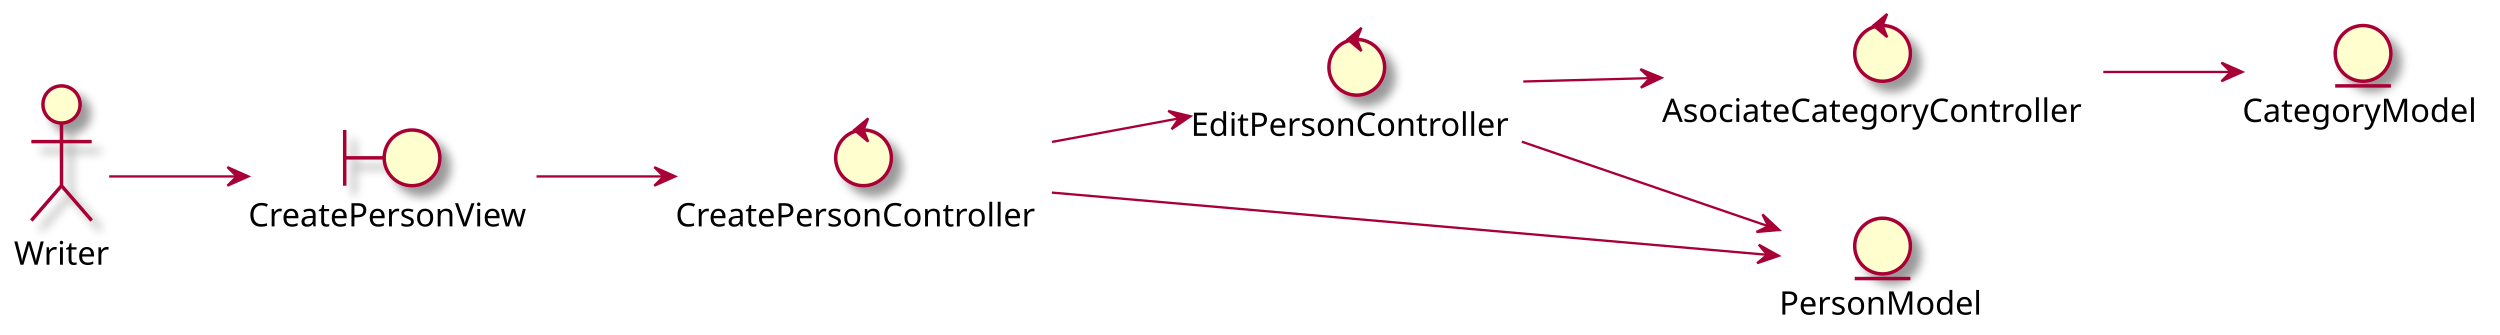
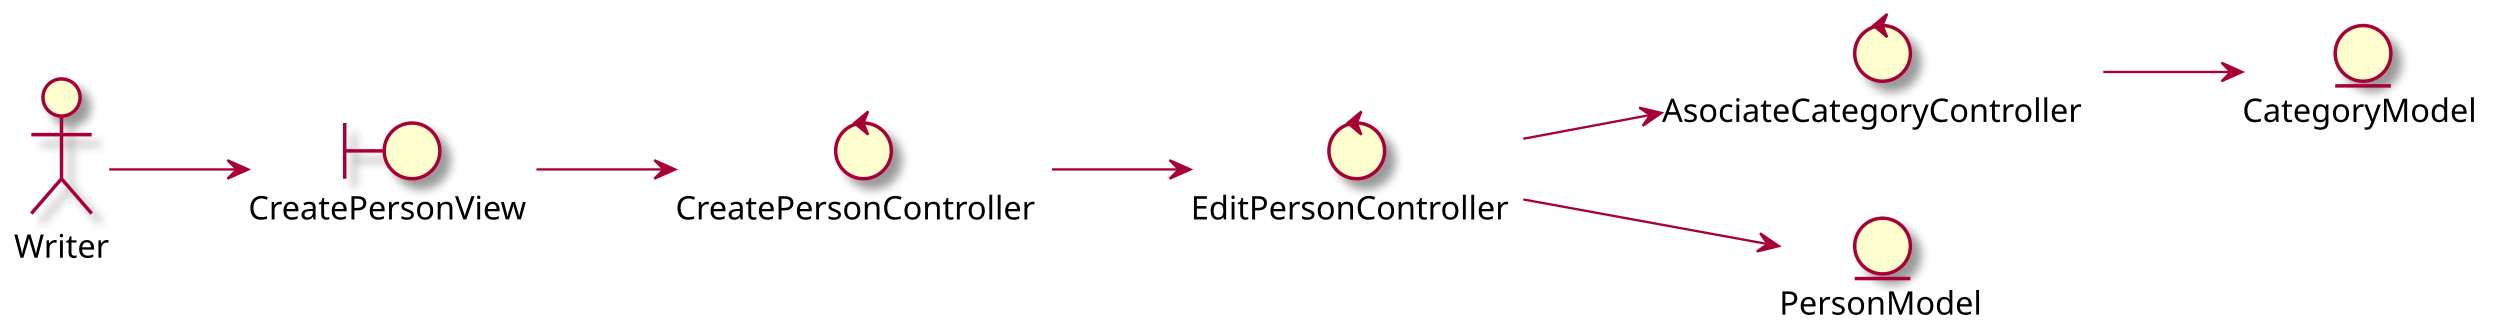
<svg xmlns="http://www.w3.org/2000/svg" contentScriptType="application/ecmascript" contentStyleType="text/css" height="144px" preserveAspectRatio="none" style="width:1077px;height:144px;" version="1.1" viewBox="0 0 1077 144" width="1077px" zoomAndPan="magnify">
  <defs>
-     <filter height="300%" id="f8ehqgi18fqcx" width="300%" x="-1" y="-1">
+     <filter height="300%" id="f1jsz1te0yzd5f" width="300%" x="-1" y="-1">
      <feGaussianBlur result="blurOut" stdDeviation="2.0" />
      <feColorMatrix in="blurOut" result="blurOut2" type="matrix" values="0 0 0 0 0 0 0 0 0 0 0 0 0 0 0 0 0 0 .4 0" />
      <feOffset dx="4.0" dy="4.0" in="blurOut2" result="blurOut3" />
      <feBlend in="SourceGraphic" in2="blurOut3" mode="normal" />
    </filter>
  </defs>
  <g>
-     <ellipse cx="26.5" cy="45" fill="#FEFECE" filter="url(#f8ehqgi18fqcx)" rx="8" ry="8" style="stroke:#A80036;stroke-width:1.5;" />
-     <path d="M26.5,53 L26.5,80 M13.5,61 L39.5,61 M26.5,80 L13.5,95 M26.5,80 L39.5,95 " fill="none" filter="url(#f8ehqgi18fqcx)" style="stroke:#A80036;stroke-width:1.5;" />
-     <text fill="#000000" font-family="sans-serif" font-size="14" lengthAdjust="spacing" textLength="41" x="6" y="114.035">Writer</text>
-     <path d="M148.5,56 L148.5,80 M148.5,68 L165.5,68 " fill="none" filter="url(#f8ehqgi18fqcx)" style="stroke:#A80036;stroke-width:1.5;" />
-     <ellipse cx="177.5" cy="68" fill="#FEFECE" filter="url(#f8ehqgi18fqcx)" rx="12" ry="12" style="stroke:#A80036;stroke-width:1.5;" />
-     <text fill="#000000" font-family="sans-serif" font-size="14" lengthAdjust="spacing" textLength="124" x="107" y="97.535">CreatePersonView</text>
-     <ellipse cx="372" cy="68" fill="#FEFECE" filter="url(#f8ehqgi18fqcx)" rx="12" ry="12" style="stroke:#A80036;stroke-width:1.5;" />
-     <polygon fill="#A80036" points="368,56,374,51,372,56,374,61,368,56" style="stroke:#A80036;stroke-width:1.0;" />
-     <text fill="#000000" font-family="sans-serif" font-size="14" lengthAdjust="spacing" textLength="162" x="291" y="97.535">CreatePersonController</text>
-     <ellipse cx="584.5" cy="29" fill="#FEFECE" filter="url(#f8ehqgi18fqcx)" rx="12" ry="12" style="stroke:#A80036;stroke-width:1.5;" />
-     <polygon fill="#A80036" points="580.5,17,586.5,12,584.5,17,586.5,22,580.5,17" style="stroke:#A80036;stroke-width:1.0;" />
-     <text fill="#000000" font-family="sans-serif" font-size="14" lengthAdjust="spacing" textLength="143" x="513" y="58.535">EditPersonController</text>
-     <ellipse cx="811" cy="23" fill="#FEFECE" filter="url(#f8ehqgi18fqcx)" rx="12" ry="12" style="stroke:#A80036;stroke-width:1.5;" />
+     <ellipse cx="26.5" cy="42" fill="#FEFECE" filter="url(#f1jsz1te0yzd5f)" rx="8" ry="8" style="stroke:#A80036;stroke-width:1.5;" />
+     <path d="M26.5,50 L26.5,77 M13.5,58 L39.5,58 M26.5,77 L13.5,92 M26.5,77 L39.5,92 " fill="none" filter="url(#f1jsz1te0yzd5f)" style="stroke:#A80036;stroke-width:1.5;" />
+     <text fill="#000000" font-family="sans-serif" font-size="14" lengthAdjust="spacing" textLength="41" x="6" y="111.035">Writer</text>
+     <path d="M148.5,53 L148.5,77 M148.5,65 L165.5,65 " fill="none" filter="url(#f1jsz1te0yzd5f)" style="stroke:#A80036;stroke-width:1.5;" />
+     <ellipse cx="177.5" cy="65" fill="#FEFECE" filter="url(#f1jsz1te0yzd5f)" rx="12" ry="12" style="stroke:#A80036;stroke-width:1.5;" />
+     <text fill="#000000" font-family="sans-serif" font-size="14" lengthAdjust="spacing" textLength="124" x="107" y="94.535">CreatePersonView</text>
+     <ellipse cx="372" cy="65" fill="#FEFECE" filter="url(#f1jsz1te0yzd5f)" rx="12" ry="12" style="stroke:#A80036;stroke-width:1.5;" />
+     <polygon fill="#A80036" points="368,53,374,48,372,53,374,58,368,53" style="stroke:#A80036;stroke-width:1.0;" />
+     <text fill="#000000" font-family="sans-serif" font-size="14" lengthAdjust="spacing" textLength="162" x="291" y="94.535">CreatePersonController</text>
+     <ellipse cx="584.5" cy="65" fill="#FEFECE" filter="url(#f1jsz1te0yzd5f)" rx="12" ry="12" style="stroke:#A80036;stroke-width:1.5;" />
+     <polygon fill="#A80036" points="580.5,53,586.5,48,584.5,53,586.5,58,580.5,53" style="stroke:#A80036;stroke-width:1.0;" />
+     <text fill="#000000" font-family="sans-serif" font-size="14" lengthAdjust="spacing" textLength="143" x="513" y="94.535">EditPersonController</text>
+     <ellipse cx="811" cy="23" fill="#FEFECE" filter="url(#f1jsz1te0yzd5f)" rx="12" ry="12" style="stroke:#A80036;stroke-width:1.5;" />
    <polygon fill="#A80036" points="807,11,813,6,811,11,813,16,807,11" style="stroke:#A80036;stroke-width:1.0;" />
    <text fill="#000000" font-family="sans-serif" font-size="14" lengthAdjust="spacing" textLength="190" x="716" y="52.535">AsociateCategoryController</text>
-     <ellipse cx="811" cy="106" fill="#FEFECE" filter="url(#f8ehqgi18fqcx)" rx="12" ry="12" style="stroke:#A80036;stroke-width:1.5;" />
+     <ellipse cx="811" cy="106" fill="#FEFECE" filter="url(#f1jsz1te0yzd5f)" rx="12" ry="12" style="stroke:#A80036;stroke-width:1.5;" />
    <line style="stroke:#A80036;stroke-width:1.5;" x1="799" x2="823" y1="120" y2="120" />
    <text fill="#000000" font-family="sans-serif" font-size="14" lengthAdjust="spacing" textLength="89" x="766.5" y="135.535">PersonModel</text>
-     <ellipse cx="1018" cy="23" fill="#FEFECE" filter="url(#f8ehqgi18fqcx)" rx="12" ry="12" style="stroke:#A80036;stroke-width:1.5;" />
+     <ellipse cx="1018" cy="23" fill="#FEFECE" filter="url(#f1jsz1te0yzd5f)" rx="12" ry="12" style="stroke:#A80036;stroke-width:1.5;" />
    <line style="stroke:#A80036;stroke-width:1.5;" x1="1006" x2="1030" y1="37" y2="37" />
    <text fill="#000000" font-family="sans-serif" font-size="14" lengthAdjust="spacing" textLength="104" x="966" y="52.535">CategoryModel</text>
-     <path d="M47.04,76 C61.42,76 81.89,76 101.91,76 " fill="none" id="Writer-to-CreatePersonView" style="stroke:#A80036;stroke-width:1.0;" />
-     <polygon fill="#A80036" points="106.98,76,97.98,72,101.98,76,97.98,80,106.98,76" style="stroke:#A80036;stroke-width:1.0;" />
-     <path d="M231.13,76 C248.33,76 267.37,76 285.72,76 " fill="none" id="CreatePersonView-to-CreatePersonController" style="stroke:#A80036;stroke-width:1.0;" />
-     <polygon fill="#A80036" points="290.87,76,281.87,72,285.87,76,281.87,80,290.87,76" style="stroke:#A80036;stroke-width:1.0;" />
-     <path d="M453.18,61.14 C471.13,57.82 490.11,54.3 507.87,51.01 " fill="none" id="CreatePersonController-to-EditPersonController" style="stroke:#A80036;stroke-width:1.0;" />
-     <polygon fill="#A80036" points="512.84,50.09,503.267,47.777,507.922,50.991,504.708,55.646,512.84,50.09" style="stroke:#A80036;stroke-width:1.0;" />
-     <path d="M656.23,35.11 C673.49,34.65 692.29,34.15 710.62,33.66 " fill="none" id="EditPersonController-to-AsociateCategoryController" style="stroke:#A80036;stroke-width:1.0;" />
-     <polygon fill="#A80036" points="715.78,33.52,706.669,29.779,710.782,33.663,706.898,37.775,715.78,33.52" style="stroke:#A80036;stroke-width:1.0;" />
-     <path d="M655.61,61.05 C690.05,72.86 730.68,86.79 761.61,97.4 " fill="none" id="EditPersonController-to-PersonModel" style="stroke:#A80036;stroke-width:1.0;" />
-     <polygon fill="#A80036" points="766.49,99.08,759.283,92.367,761.763,97.452,756.678,99.931,766.49,99.08" style="stroke:#A80036;stroke-width:1.0;" />
-     <path d="M453.15,82.97 C543.15,90.8 686.33,103.25 761.03,109.74 " fill="none" id="CreatePersonController-to-PersonModel" style="stroke:#A80036;stroke-width:1.0;" />
-     <polygon fill="#A80036" points="766.29,110.2,757.679,105.419,761.31,109.758,756.971,113.388,766.29,110.2" style="stroke:#A80036;stroke-width:1.0;" />
+     <path d="M47.04,73 C61.42,73 81.89,73 101.91,73 " fill="none" id="Writer-to-CreatePersonView" style="stroke:#A80036;stroke-width:1.0;" />
+     <polygon fill="#A80036" points="106.98,73,97.98,69,101.98,73,97.98,77,106.98,73" style="stroke:#A80036;stroke-width:1.0;" />
+     <path d="M231.13,73 C248.33,73 267.37,73 285.72,73 " fill="none" id="CreatePersonView-to-CreatePersonController" style="stroke:#A80036;stroke-width:1.0;" />
+     <polygon fill="#A80036" points="290.87,73,281.87,69,285.87,73,281.87,77,290.87,73" style="stroke:#A80036;stroke-width:1.0;" />
+     <path d="M453.18,73 C470.98,73 489.79,73 507.41,73 " fill="none" id="CreatePersonController-to-EditPersonController" style="stroke:#A80036;stroke-width:1.0;" />
+     <polygon fill="#A80036" points="512.84,73,503.84,69,507.84,73,503.84,77,512.84,73" style="stroke:#A80036;stroke-width:1.0;" />
+     <path d="M656.23,59.77 C673.49,56.54 692.29,53.02 710.62,49.59 " fill="none" id="EditPersonController-to-AsociateCategoryController" style="stroke:#A80036;stroke-width:1.0;" />
+     <polygon fill="#A80036" points="715.78,48.63,706.194,46.371,710.867,49.558,707.679,54.231,715.78,48.63" style="stroke:#A80036;stroke-width:1.0;" />
+     <path d="M656.23,85.92 C690.37,92.15 730.47,99.48 761.17,105.08 " fill="none" id="EditPersonController-to-PersonModel" style="stroke:#A80036;stroke-width:1.0;" />
+     <polygon fill="#A80036" points="766.39,106.04,758.258,100.484,761.472,105.139,756.817,108.353,766.39,106.04" style="stroke:#A80036;stroke-width:1.0;" />
    <path d="M906.1,31 C924.8,31 943.87,31 960.8,31 " fill="none" id="AsociateCategoryController-to-CategoryModel" style="stroke:#A80036;stroke-width:1.0;" />
    <polygon fill="#A80036" points="965.99,31,956.99,27,960.99,31,956.99,35,965.99,31" style="stroke:#A80036;stroke-width:1.0;" />
  </g>
</svg>
